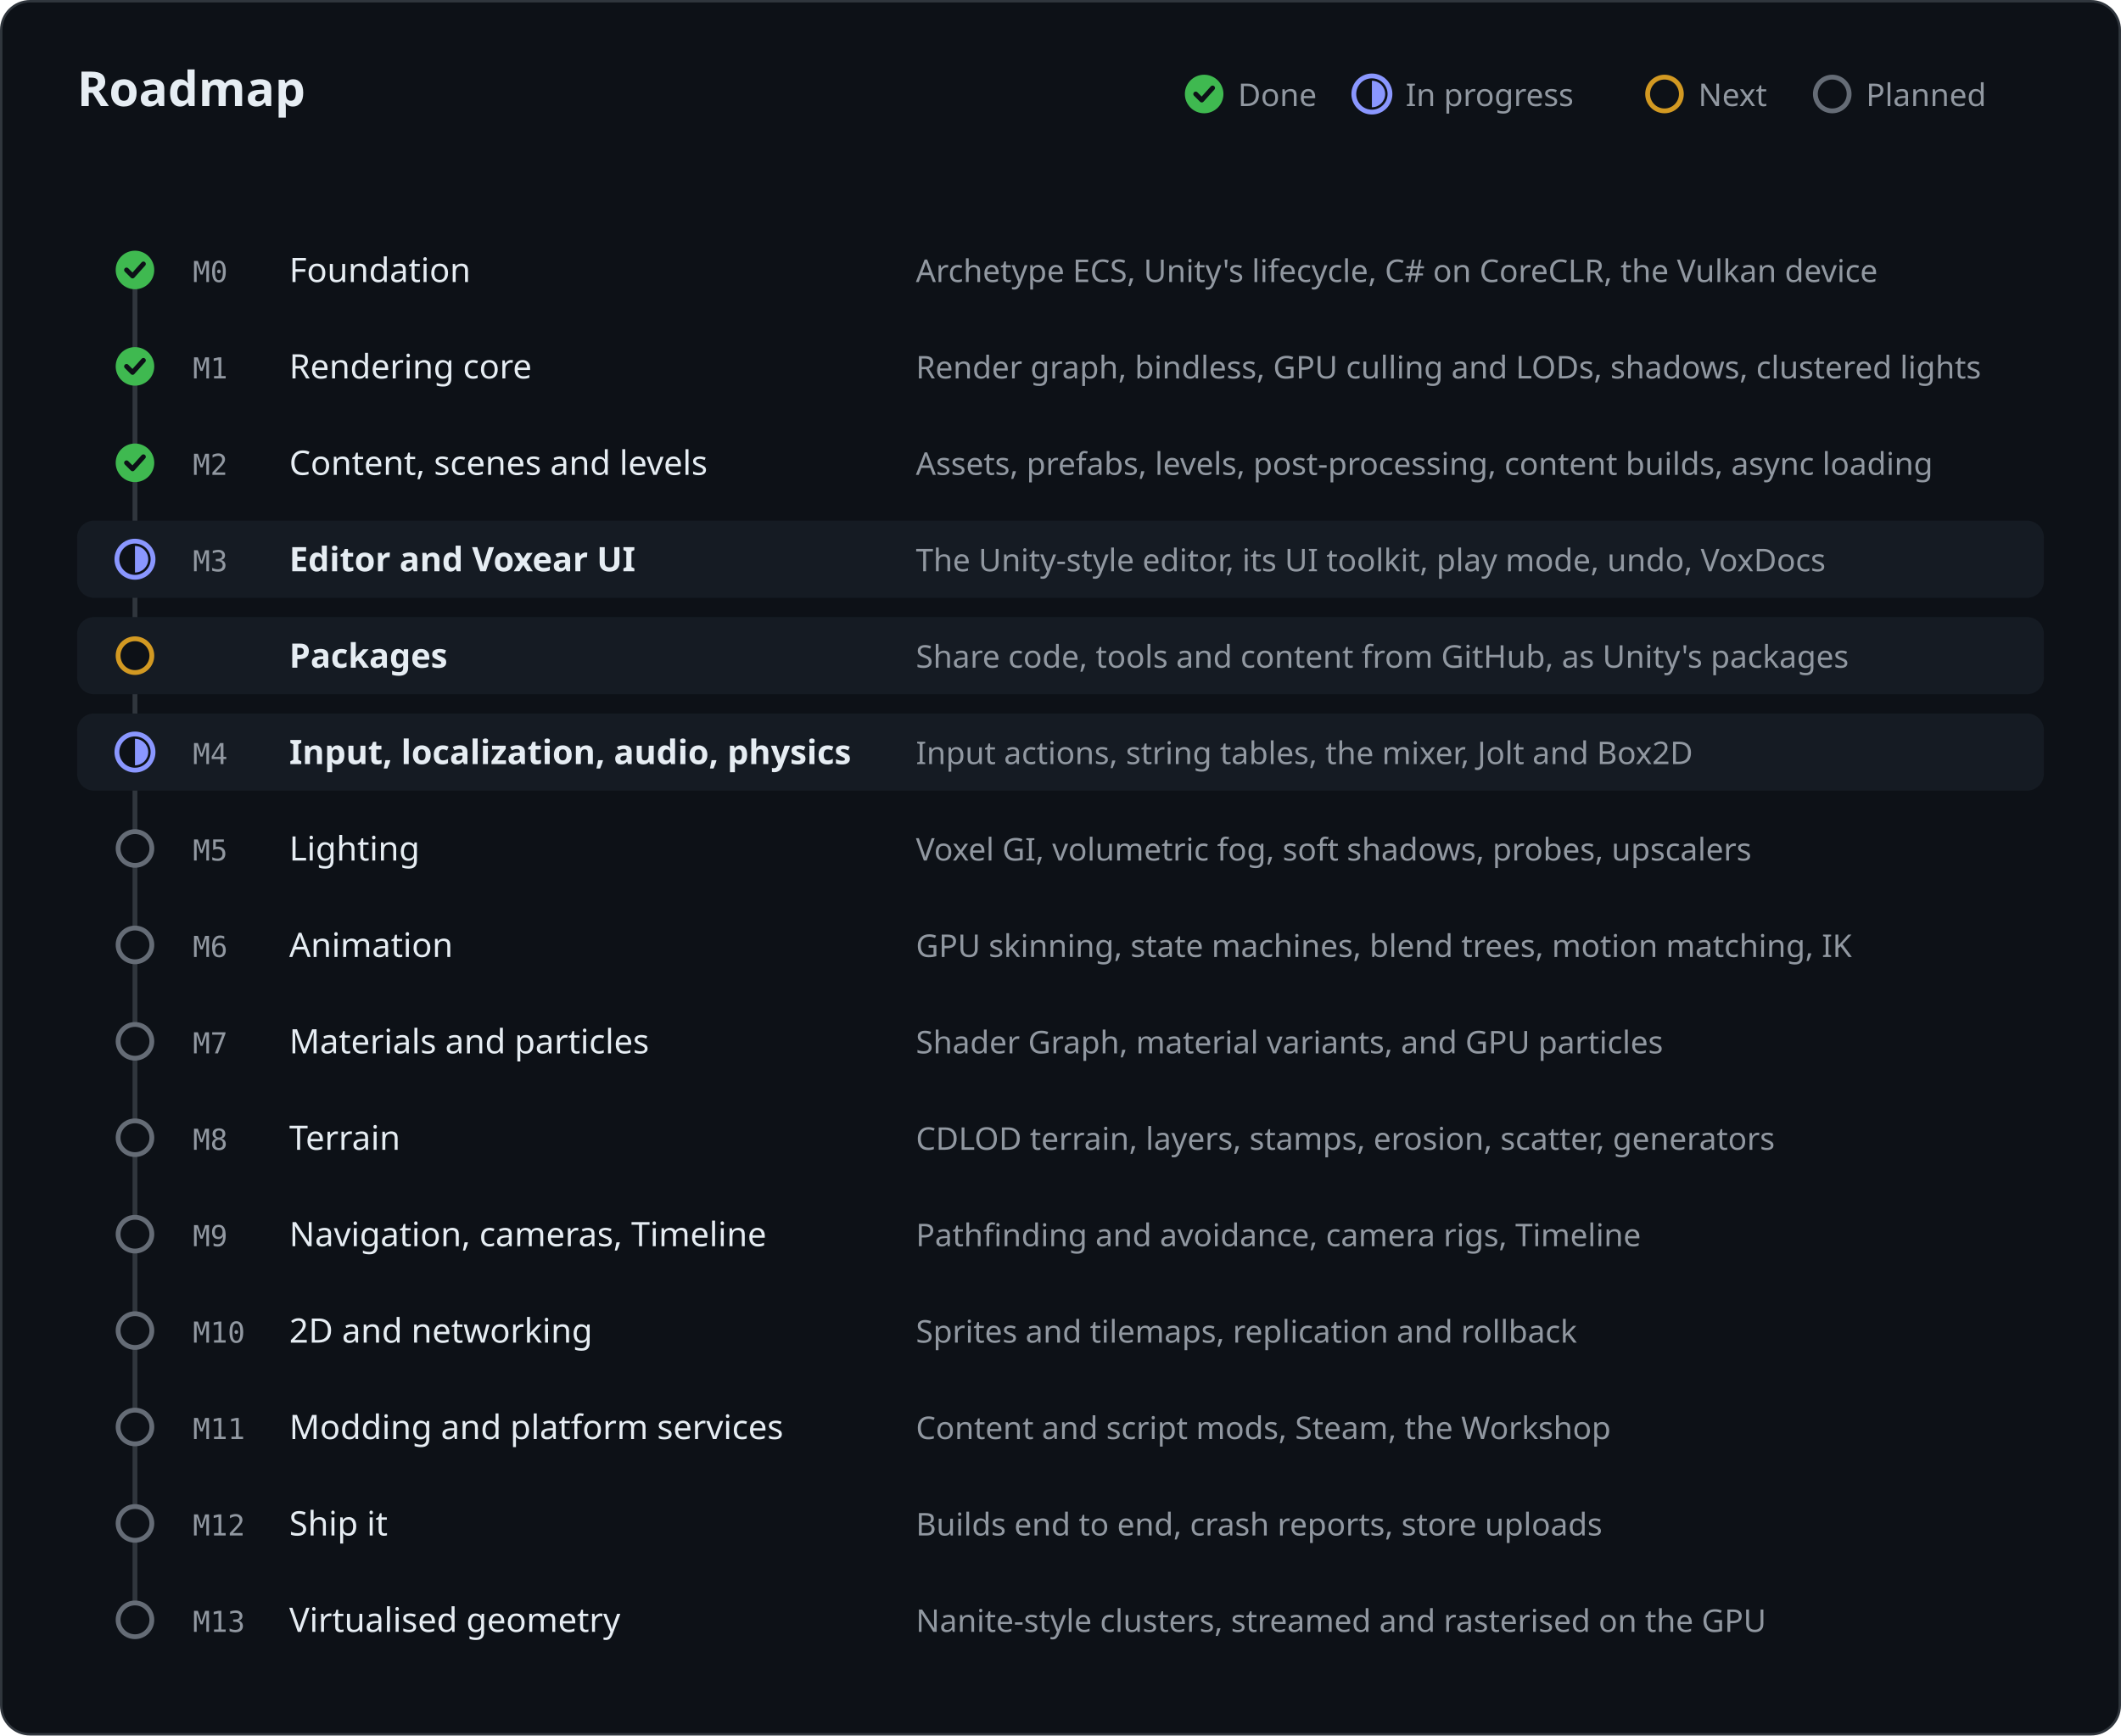
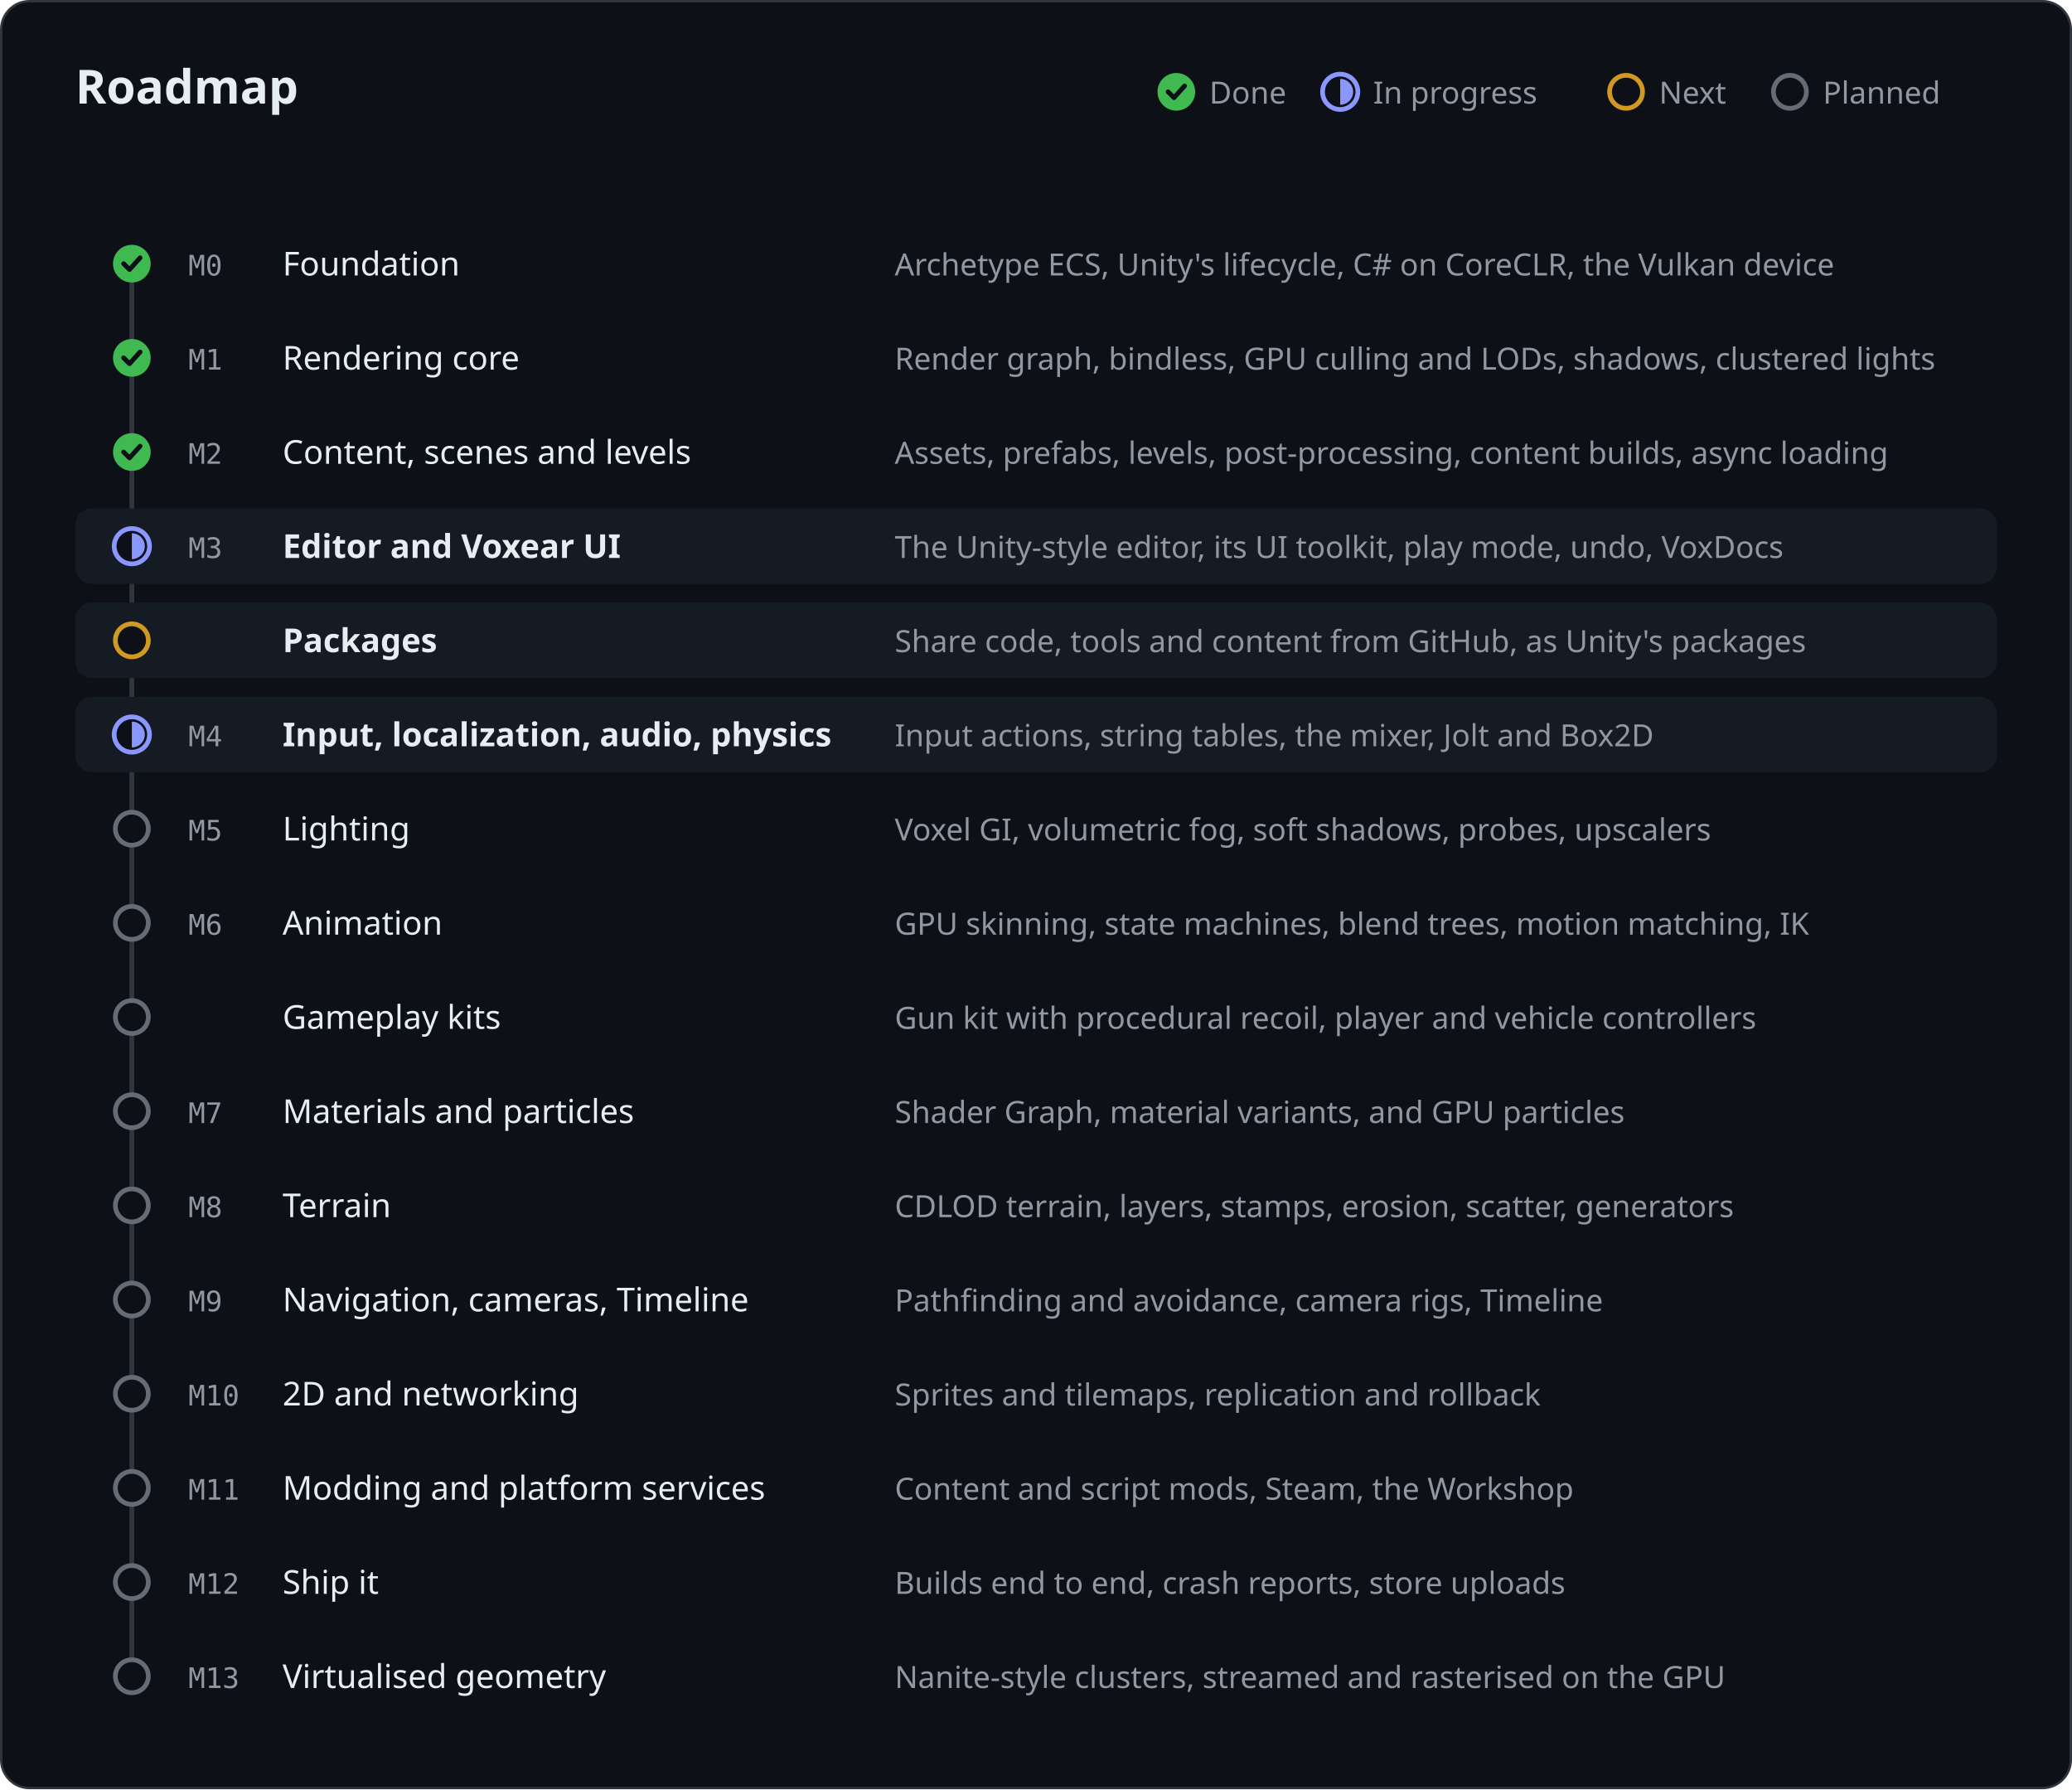
- <svg xmlns="http://www.w3.org/2000/svg" width="880" height="720" viewBox="0 0 880 720" role="img" aria-label="Voxear roadmap">
-   <rect x="0.5" y="0.5" width="879" height="719" rx="12" fill="#0d1117" stroke="#30363d" />
+ <svg xmlns="http://www.w3.org/2000/svg" width="880" height="760" viewBox="0 0 880 760" role="img" aria-label="Voxear roadmap">
+   <rect x="0.5" y="0.5" width="879" height="759" rx="12" fill="#0d1117" stroke="#30363d" />
  <text x="32" y="44" font-family="-apple-system, BlinkMacSystemFont, 'Segoe UI', 'Noto Sans', Helvetica, Arial, sans-serif" font-size="20" font-weight="600" fill="#e6edf3">Roadmap</text>
  <circle cx="760.2" cy="39" r="7" fill="#0d1117" stroke="#656c76" stroke-width="2" />
  <text x="774.2" y="44" font-family="-apple-system, BlinkMacSystemFont, 'Segoe UI', 'Noto Sans', Helvetica, Arial, sans-serif" font-size="13" fill="#9198a1">Planned</text>
  <circle cx="690.6" cy="39" r="7" fill="#0d1117" stroke="#d29922" stroke-width="2" />
  <text x="704.6" y="44" font-family="-apple-system, BlinkMacSystemFont, 'Segoe UI', 'Noto Sans', Helvetica, Arial, sans-serif" font-size="13" fill="#9198a1">Next</text>
  <circle cx="569.2" cy="39" r="7.5" fill="#0d1117" stroke="#8a97ff" stroke-width="2" />
  <path d="M569.2 33.5 a5.5 5.5 0 0 1 0 11 z" fill="#8a97ff" />
  <text x="583.2" y="44" font-family="-apple-system, BlinkMacSystemFont, 'Segoe UI', 'Noto Sans', Helvetica, Arial, sans-serif" font-size="13" fill="#9198a1">In progress</text>
  <circle cx="499.6" cy="39" r="8" fill="#3fb950" />
  <path d="M496.1 39 l2.5 2.5 l4.5-5" fill="none" stroke="#0d1117" stroke-width="2" stroke-linecap="round" stroke-linejoin="round" />
  <text x="513.6" y="44" font-family="-apple-system, BlinkMacSystemFont, 'Segoe UI', 'Noto Sans', Helvetica, Arial, sans-serif" font-size="13" fill="#9198a1">Done</text>
-   <line x1="56" y1="112" x2="56" y2="672" stroke="#30363d" stroke-width="2" />
+   <line x1="56" y1="112" x2="56" y2="712" stroke="#30363d" stroke-width="2" />
  <circle cx="56" cy="112" r="8" fill="#3fb950" />
  <path d="M52.5 112 l2.5 2.5 l4.5-5" fill="none" stroke="#0d1117" stroke-width="2" stroke-linecap="round" stroke-linejoin="round" />
  <text x="80" y="117" font-family="ui-monospace, SFMono-Regular, 'SF Mono', Menlo, Consolas, monospace" font-size="12" fill="#9198a1">M0</text>
  <text x="120" y="117" font-family="-apple-system, BlinkMacSystemFont, 'Segoe UI', 'Noto Sans', Helvetica, Arial, sans-serif" font-size="14" font-weight="500" fill="#e6edf3">Foundation</text>
  <text x="380" y="117" font-family="-apple-system, BlinkMacSystemFont, 'Segoe UI', 'Noto Sans', Helvetica, Arial, sans-serif" font-size="13" fill="#9198a1">Archetype ECS, Unity's lifecycle, C# on CoreCLR, the Vulkan device</text>
  <circle cx="56" cy="152" r="8" fill="#3fb950" />
  <path d="M52.5 152 l2.5 2.5 l4.5-5" fill="none" stroke="#0d1117" stroke-width="2" stroke-linecap="round" stroke-linejoin="round" />
  <text x="80" y="157" font-family="ui-monospace, SFMono-Regular, 'SF Mono', Menlo, Consolas, monospace" font-size="12" fill="#9198a1">M1</text>
  <text x="120" y="157" font-family="-apple-system, BlinkMacSystemFont, 'Segoe UI', 'Noto Sans', Helvetica, Arial, sans-serif" font-size="14" font-weight="500" fill="#e6edf3">Rendering core</text>
  <text x="380" y="157" font-family="-apple-system, BlinkMacSystemFont, 'Segoe UI', 'Noto Sans', Helvetica, Arial, sans-serif" font-size="13" fill="#9198a1">Render graph, bindless, GPU culling and LODs, shadows, clustered lights</text>
  <circle cx="56" cy="192" r="8" fill="#3fb950" />
  <path d="M52.5 192 l2.5 2.5 l4.5-5" fill="none" stroke="#0d1117" stroke-width="2" stroke-linecap="round" stroke-linejoin="round" />
  <text x="80" y="197" font-family="ui-monospace, SFMono-Regular, 'SF Mono', Menlo, Consolas, monospace" font-size="12" fill="#9198a1">M2</text>
  <text x="120" y="197" font-family="-apple-system, BlinkMacSystemFont, 'Segoe UI', 'Noto Sans', Helvetica, Arial, sans-serif" font-size="14" font-weight="500" fill="#e6edf3">Content, scenes and levels</text>
  <text x="380" y="197" font-family="-apple-system, BlinkMacSystemFont, 'Segoe UI', 'Noto Sans', Helvetica, Arial, sans-serif" font-size="13" fill="#9198a1">Assets, prefabs, levels, post-processing, content builds, async loading</text>
  <rect x="32" y="216" width="816" height="32" rx="7" fill="#151b23" />
  <circle cx="56" cy="232" r="7.5" fill="#0d1117" stroke="#8a97ff" stroke-width="2" />
  <path d="M56 226.5 a5.5 5.5 0 0 1 0 11 z" fill="#8a97ff" />
  <text x="80" y="237" font-family="ui-monospace, SFMono-Regular, 'SF Mono', Menlo, Consolas, monospace" font-size="12" fill="#9198a1">M3</text>
  <text x="120" y="237" font-family="-apple-system, BlinkMacSystemFont, 'Segoe UI', 'Noto Sans', Helvetica, Arial, sans-serif" font-size="14" font-weight="600" fill="#e6edf3">Editor and Voxear UI</text>
  <text x="380" y="237" font-family="-apple-system, BlinkMacSystemFont, 'Segoe UI', 'Noto Sans', Helvetica, Arial, sans-serif" font-size="13" fill="#9198a1">The Unity-style editor, its UI toolkit, play mode, undo, VoxDocs</text>
  <rect x="32" y="256" width="816" height="32" rx="7" fill="#151b23" />
  <circle cx="56" cy="272" r="7" fill="#0d1117" stroke="#d29922" stroke-width="2" />
  <text x="80" y="277" font-family="ui-monospace, SFMono-Regular, 'SF Mono', Menlo, Consolas, monospace" font-size="12" fill="#9198a1" />
  <text x="120" y="277" font-family="-apple-system, BlinkMacSystemFont, 'Segoe UI', 'Noto Sans', Helvetica, Arial, sans-serif" font-size="14" font-weight="600" fill="#e6edf3">Packages</text>
  <text x="380" y="277" font-family="-apple-system, BlinkMacSystemFont, 'Segoe UI', 'Noto Sans', Helvetica, Arial, sans-serif" font-size="13" fill="#9198a1">Share code, tools and content from GitHub, as Unity's packages</text>
  <rect x="32" y="296" width="816" height="32" rx="7" fill="#151b23" />
  <circle cx="56" cy="312" r="7.5" fill="#0d1117" stroke="#8a97ff" stroke-width="2" />
  <path d="M56 306.5 a5.5 5.5 0 0 1 0 11 z" fill="#8a97ff" />
  <text x="80" y="317" font-family="ui-monospace, SFMono-Regular, 'SF Mono', Menlo, Consolas, monospace" font-size="12" fill="#9198a1">M4</text>
  <text x="120" y="317" font-family="-apple-system, BlinkMacSystemFont, 'Segoe UI', 'Noto Sans', Helvetica, Arial, sans-serif" font-size="14" font-weight="600" fill="#e6edf3">Input, localization, audio, physics</text>
  <text x="380" y="317" font-family="-apple-system, BlinkMacSystemFont, 'Segoe UI', 'Noto Sans', Helvetica, Arial, sans-serif" font-size="13" fill="#9198a1">Input actions, string tables, the mixer, Jolt and Box2D</text>
  <circle cx="56" cy="352" r="7" fill="#0d1117" stroke="#656c76" stroke-width="2" />
  <text x="80" y="357" font-family="ui-monospace, SFMono-Regular, 'SF Mono', Menlo, Consolas, monospace" font-size="12" fill="#9198a1">M5</text>
  <text x="120" y="357" font-family="-apple-system, BlinkMacSystemFont, 'Segoe UI', 'Noto Sans', Helvetica, Arial, sans-serif" font-size="14" font-weight="500" fill="#e6edf3">Lighting</text>
  <text x="380" y="357" font-family="-apple-system, BlinkMacSystemFont, 'Segoe UI', 'Noto Sans', Helvetica, Arial, sans-serif" font-size="13" fill="#9198a1">Voxel GI, volumetric fog, soft shadows, probes, upscalers</text>
  <circle cx="56" cy="392" r="7" fill="#0d1117" stroke="#656c76" stroke-width="2" />
  <text x="80" y="397" font-family="ui-monospace, SFMono-Regular, 'SF Mono', Menlo, Consolas, monospace" font-size="12" fill="#9198a1">M6</text>
  <text x="120" y="397" font-family="-apple-system, BlinkMacSystemFont, 'Segoe UI', 'Noto Sans', Helvetica, Arial, sans-serif" font-size="14" font-weight="500" fill="#e6edf3">Animation</text>
  <text x="380" y="397" font-family="-apple-system, BlinkMacSystemFont, 'Segoe UI', 'Noto Sans', Helvetica, Arial, sans-serif" font-size="13" fill="#9198a1">GPU skinning, state machines, blend trees, motion matching, IK</text>
  <circle cx="56" cy="432" r="7" fill="#0d1117" stroke="#656c76" stroke-width="2" />
-   <text x="80" y="437" font-family="ui-monospace, SFMono-Regular, 'SF Mono', Menlo, Consolas, monospace" font-size="12" fill="#9198a1">M7</text>
-   <text x="120" y="437" font-family="-apple-system, BlinkMacSystemFont, 'Segoe UI', 'Noto Sans', Helvetica, Arial, sans-serif" font-size="14" font-weight="500" fill="#e6edf3">Materials and particles</text>
-   <text x="380" y="437" font-family="-apple-system, BlinkMacSystemFont, 'Segoe UI', 'Noto Sans', Helvetica, Arial, sans-serif" font-size="13" fill="#9198a1">Shader Graph, material variants, and GPU particles</text>
+   <text x="80" y="437" font-family="ui-monospace, SFMono-Regular, 'SF Mono', Menlo, Consolas, monospace" font-size="12" fill="#9198a1" />
+   <text x="120" y="437" font-family="-apple-system, BlinkMacSystemFont, 'Segoe UI', 'Noto Sans', Helvetica, Arial, sans-serif" font-size="14" font-weight="500" fill="#e6edf3">Gameplay kits</text>
+   <text x="380" y="437" font-family="-apple-system, BlinkMacSystemFont, 'Segoe UI', 'Noto Sans', Helvetica, Arial, sans-serif" font-size="13" fill="#9198a1">Gun kit with procedural recoil, player and vehicle controllers</text>
  <circle cx="56" cy="472" r="7" fill="#0d1117" stroke="#656c76" stroke-width="2" />
-   <text x="80" y="477" font-family="ui-monospace, SFMono-Regular, 'SF Mono', Menlo, Consolas, monospace" font-size="12" fill="#9198a1">M8</text>
-   <text x="120" y="477" font-family="-apple-system, BlinkMacSystemFont, 'Segoe UI', 'Noto Sans', Helvetica, Arial, sans-serif" font-size="14" font-weight="500" fill="#e6edf3">Terrain</text>
-   <text x="380" y="477" font-family="-apple-system, BlinkMacSystemFont, 'Segoe UI', 'Noto Sans', Helvetica, Arial, sans-serif" font-size="13" fill="#9198a1">CDLOD terrain, layers, stamps, erosion, scatter, generators</text>
+   <text x="80" y="477" font-family="ui-monospace, SFMono-Regular, 'SF Mono', Menlo, Consolas, monospace" font-size="12" fill="#9198a1">M7</text>
+   <text x="120" y="477" font-family="-apple-system, BlinkMacSystemFont, 'Segoe UI', 'Noto Sans', Helvetica, Arial, sans-serif" font-size="14" font-weight="500" fill="#e6edf3">Materials and particles</text>
+   <text x="380" y="477" font-family="-apple-system, BlinkMacSystemFont, 'Segoe UI', 'Noto Sans', Helvetica, Arial, sans-serif" font-size="13" fill="#9198a1">Shader Graph, material variants, and GPU particles</text>
  <circle cx="56" cy="512" r="7" fill="#0d1117" stroke="#656c76" stroke-width="2" />
-   <text x="80" y="517" font-family="ui-monospace, SFMono-Regular, 'SF Mono', Menlo, Consolas, monospace" font-size="12" fill="#9198a1">M9</text>
-   <text x="120" y="517" font-family="-apple-system, BlinkMacSystemFont, 'Segoe UI', 'Noto Sans', Helvetica, Arial, sans-serif" font-size="14" font-weight="500" fill="#e6edf3">Navigation, cameras, Timeline</text>
-   <text x="380" y="517" font-family="-apple-system, BlinkMacSystemFont, 'Segoe UI', 'Noto Sans', Helvetica, Arial, sans-serif" font-size="13" fill="#9198a1">Pathfinding and avoidance, camera rigs, Timeline</text>
+   <text x="80" y="517" font-family="ui-monospace, SFMono-Regular, 'SF Mono', Menlo, Consolas, monospace" font-size="12" fill="#9198a1">M8</text>
+   <text x="120" y="517" font-family="-apple-system, BlinkMacSystemFont, 'Segoe UI', 'Noto Sans', Helvetica, Arial, sans-serif" font-size="14" font-weight="500" fill="#e6edf3">Terrain</text>
+   <text x="380" y="517" font-family="-apple-system, BlinkMacSystemFont, 'Segoe UI', 'Noto Sans', Helvetica, Arial, sans-serif" font-size="13" fill="#9198a1">CDLOD terrain, layers, stamps, erosion, scatter, generators</text>
  <circle cx="56" cy="552" r="7" fill="#0d1117" stroke="#656c76" stroke-width="2" />
-   <text x="80" y="557" font-family="ui-monospace, SFMono-Regular, 'SF Mono', Menlo, Consolas, monospace" font-size="12" fill="#9198a1">M10</text>
-   <text x="120" y="557" font-family="-apple-system, BlinkMacSystemFont, 'Segoe UI', 'Noto Sans', Helvetica, Arial, sans-serif" font-size="14" font-weight="500" fill="#e6edf3">2D and networking</text>
-   <text x="380" y="557" font-family="-apple-system, BlinkMacSystemFont, 'Segoe UI', 'Noto Sans', Helvetica, Arial, sans-serif" font-size="13" fill="#9198a1">Sprites and tilemaps, replication and rollback</text>
+   <text x="80" y="557" font-family="ui-monospace, SFMono-Regular, 'SF Mono', Menlo, Consolas, monospace" font-size="12" fill="#9198a1">M9</text>
+   <text x="120" y="557" font-family="-apple-system, BlinkMacSystemFont, 'Segoe UI', 'Noto Sans', Helvetica, Arial, sans-serif" font-size="14" font-weight="500" fill="#e6edf3">Navigation, cameras, Timeline</text>
+   <text x="380" y="557" font-family="-apple-system, BlinkMacSystemFont, 'Segoe UI', 'Noto Sans', Helvetica, Arial, sans-serif" font-size="13" fill="#9198a1">Pathfinding and avoidance, camera rigs, Timeline</text>
  <circle cx="56" cy="592" r="7" fill="#0d1117" stroke="#656c76" stroke-width="2" />
-   <text x="80" y="597" font-family="ui-monospace, SFMono-Regular, 'SF Mono', Menlo, Consolas, monospace" font-size="12" fill="#9198a1">M11</text>
-   <text x="120" y="597" font-family="-apple-system, BlinkMacSystemFont, 'Segoe UI', 'Noto Sans', Helvetica, Arial, sans-serif" font-size="14" font-weight="500" fill="#e6edf3">Modding and platform services</text>
-   <text x="380" y="597" font-family="-apple-system, BlinkMacSystemFont, 'Segoe UI', 'Noto Sans', Helvetica, Arial, sans-serif" font-size="13" fill="#9198a1">Content and script mods, Steam, the Workshop</text>
+   <text x="80" y="597" font-family="ui-monospace, SFMono-Regular, 'SF Mono', Menlo, Consolas, monospace" font-size="12" fill="#9198a1">M10</text>
+   <text x="120" y="597" font-family="-apple-system, BlinkMacSystemFont, 'Segoe UI', 'Noto Sans', Helvetica, Arial, sans-serif" font-size="14" font-weight="500" fill="#e6edf3">2D and networking</text>
+   <text x="380" y="597" font-family="-apple-system, BlinkMacSystemFont, 'Segoe UI', 'Noto Sans', Helvetica, Arial, sans-serif" font-size="13" fill="#9198a1">Sprites and tilemaps, replication and rollback</text>
  <circle cx="56" cy="632" r="7" fill="#0d1117" stroke="#656c76" stroke-width="2" />
-   <text x="80" y="637" font-family="ui-monospace, SFMono-Regular, 'SF Mono', Menlo, Consolas, monospace" font-size="12" fill="#9198a1">M12</text>
-   <text x="120" y="637" font-family="-apple-system, BlinkMacSystemFont, 'Segoe UI', 'Noto Sans', Helvetica, Arial, sans-serif" font-size="14" font-weight="500" fill="#e6edf3">Ship it</text>
-   <text x="380" y="637" font-family="-apple-system, BlinkMacSystemFont, 'Segoe UI', 'Noto Sans', Helvetica, Arial, sans-serif" font-size="13" fill="#9198a1">Builds end to end, crash reports, store uploads</text>
+   <text x="80" y="637" font-family="ui-monospace, SFMono-Regular, 'SF Mono', Menlo, Consolas, monospace" font-size="12" fill="#9198a1">M11</text>
+   <text x="120" y="637" font-family="-apple-system, BlinkMacSystemFont, 'Segoe UI', 'Noto Sans', Helvetica, Arial, sans-serif" font-size="14" font-weight="500" fill="#e6edf3">Modding and platform services</text>
+   <text x="380" y="637" font-family="-apple-system, BlinkMacSystemFont, 'Segoe UI', 'Noto Sans', Helvetica, Arial, sans-serif" font-size="13" fill="#9198a1">Content and script mods, Steam, the Workshop</text>
  <circle cx="56" cy="672" r="7" fill="#0d1117" stroke="#656c76" stroke-width="2" />
-   <text x="80" y="677" font-family="ui-monospace, SFMono-Regular, 'SF Mono', Menlo, Consolas, monospace" font-size="12" fill="#9198a1">M13</text>
-   <text x="120" y="677" font-family="-apple-system, BlinkMacSystemFont, 'Segoe UI', 'Noto Sans', Helvetica, Arial, sans-serif" font-size="14" font-weight="500" fill="#e6edf3">Virtualised geometry</text>
-   <text x="380" y="677" font-family="-apple-system, BlinkMacSystemFont, 'Segoe UI', 'Noto Sans', Helvetica, Arial, sans-serif" font-size="13" fill="#9198a1">Nanite-style clusters, streamed and rasterised on the GPU</text>
+   <text x="80" y="677" font-family="ui-monospace, SFMono-Regular, 'SF Mono', Menlo, Consolas, monospace" font-size="12" fill="#9198a1">M12</text>
+   <text x="120" y="677" font-family="-apple-system, BlinkMacSystemFont, 'Segoe UI', 'Noto Sans', Helvetica, Arial, sans-serif" font-size="14" font-weight="500" fill="#e6edf3">Ship it</text>
+   <text x="380" y="677" font-family="-apple-system, BlinkMacSystemFont, 'Segoe UI', 'Noto Sans', Helvetica, Arial, sans-serif" font-size="13" fill="#9198a1">Builds end to end, crash reports, store uploads</text>
+   <circle cx="56" cy="712" r="7" fill="#0d1117" stroke="#656c76" stroke-width="2" />
+   <text x="80" y="717" font-family="ui-monospace, SFMono-Regular, 'SF Mono', Menlo, Consolas, monospace" font-size="12" fill="#9198a1">M13</text>
+   <text x="120" y="717" font-family="-apple-system, BlinkMacSystemFont, 'Segoe UI', 'Noto Sans', Helvetica, Arial, sans-serif" font-size="14" font-weight="500" fill="#e6edf3">Virtualised geometry</text>
+   <text x="380" y="717" font-family="-apple-system, BlinkMacSystemFont, 'Segoe UI', 'Noto Sans', Helvetica, Arial, sans-serif" font-size="13" fill="#9198a1">Nanite-style clusters, streamed and rasterised on the GPU</text>
</svg>
